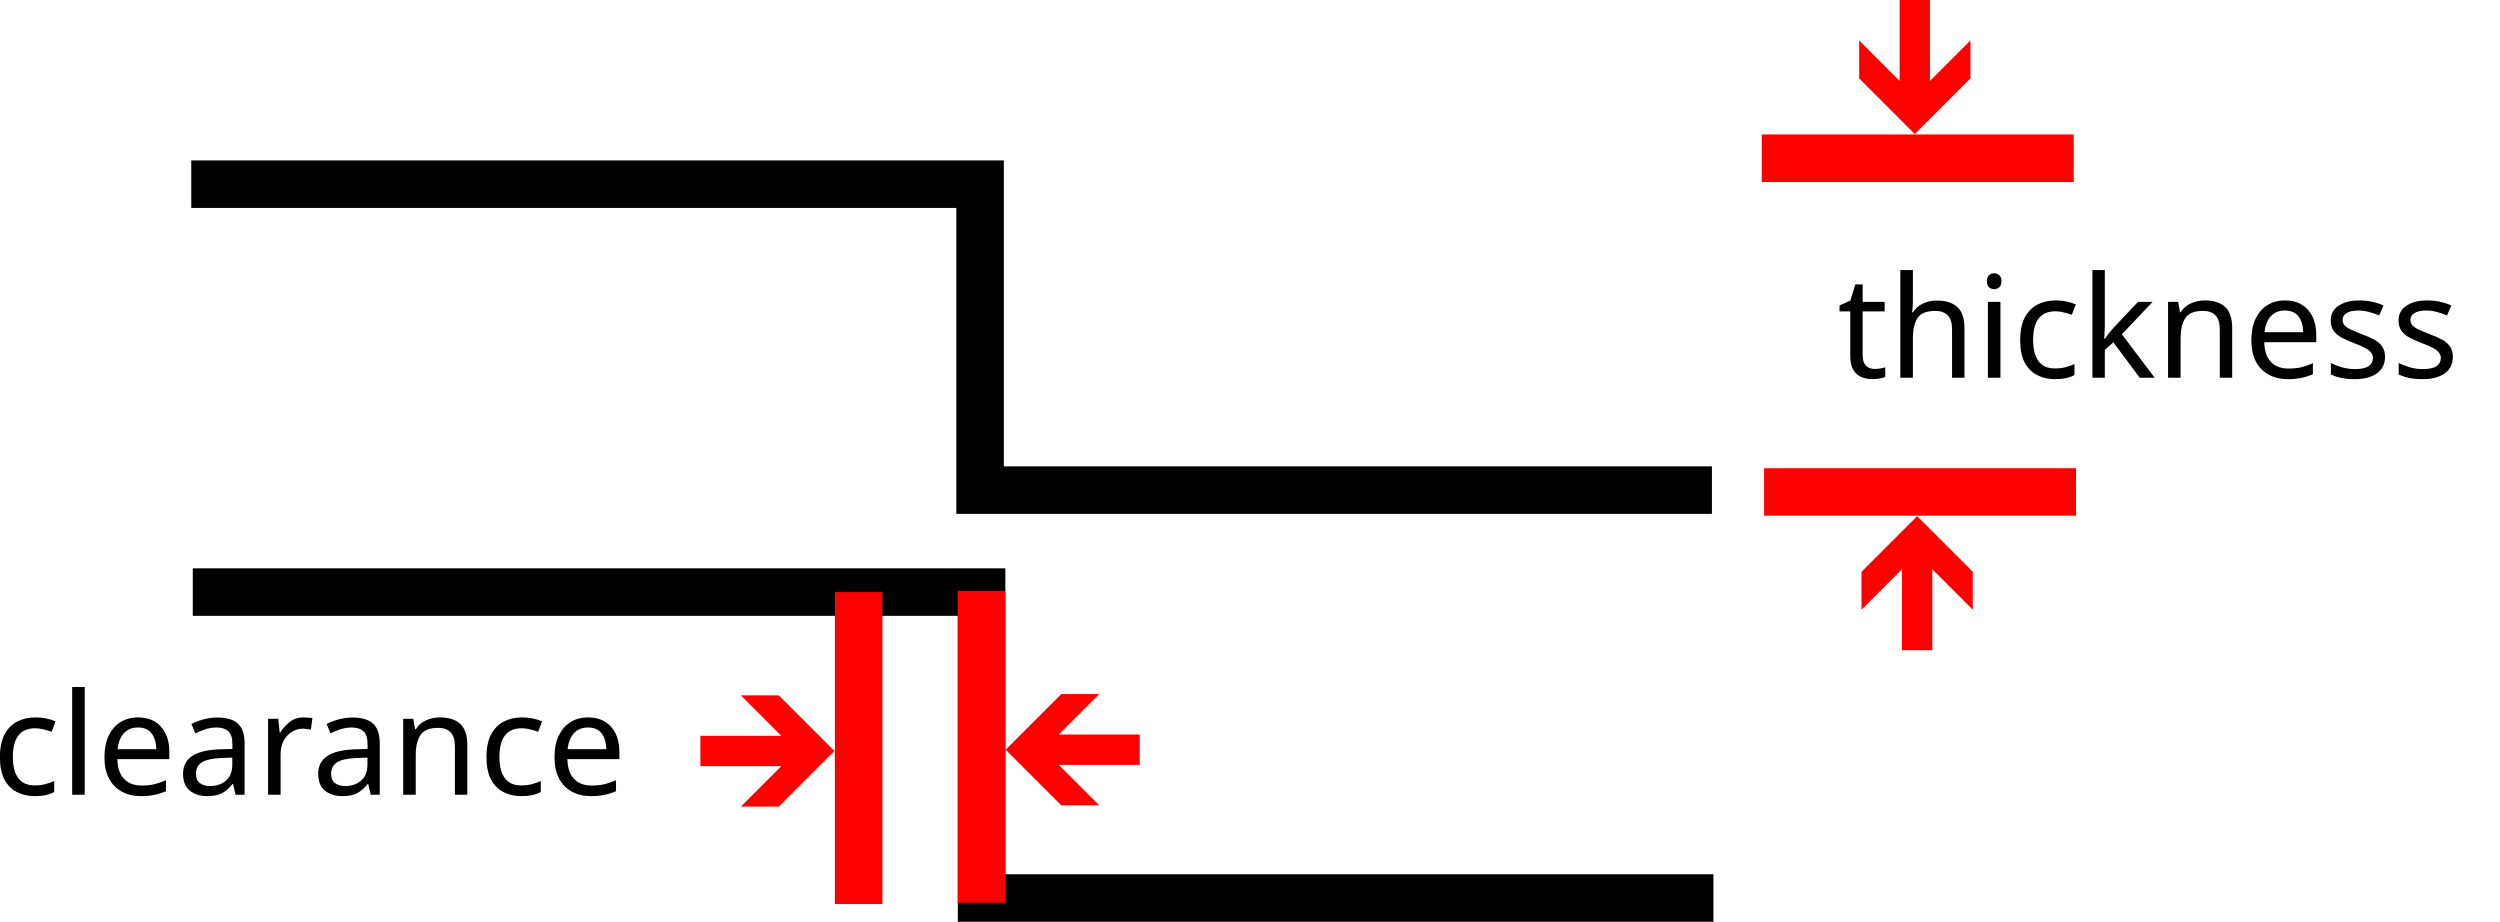
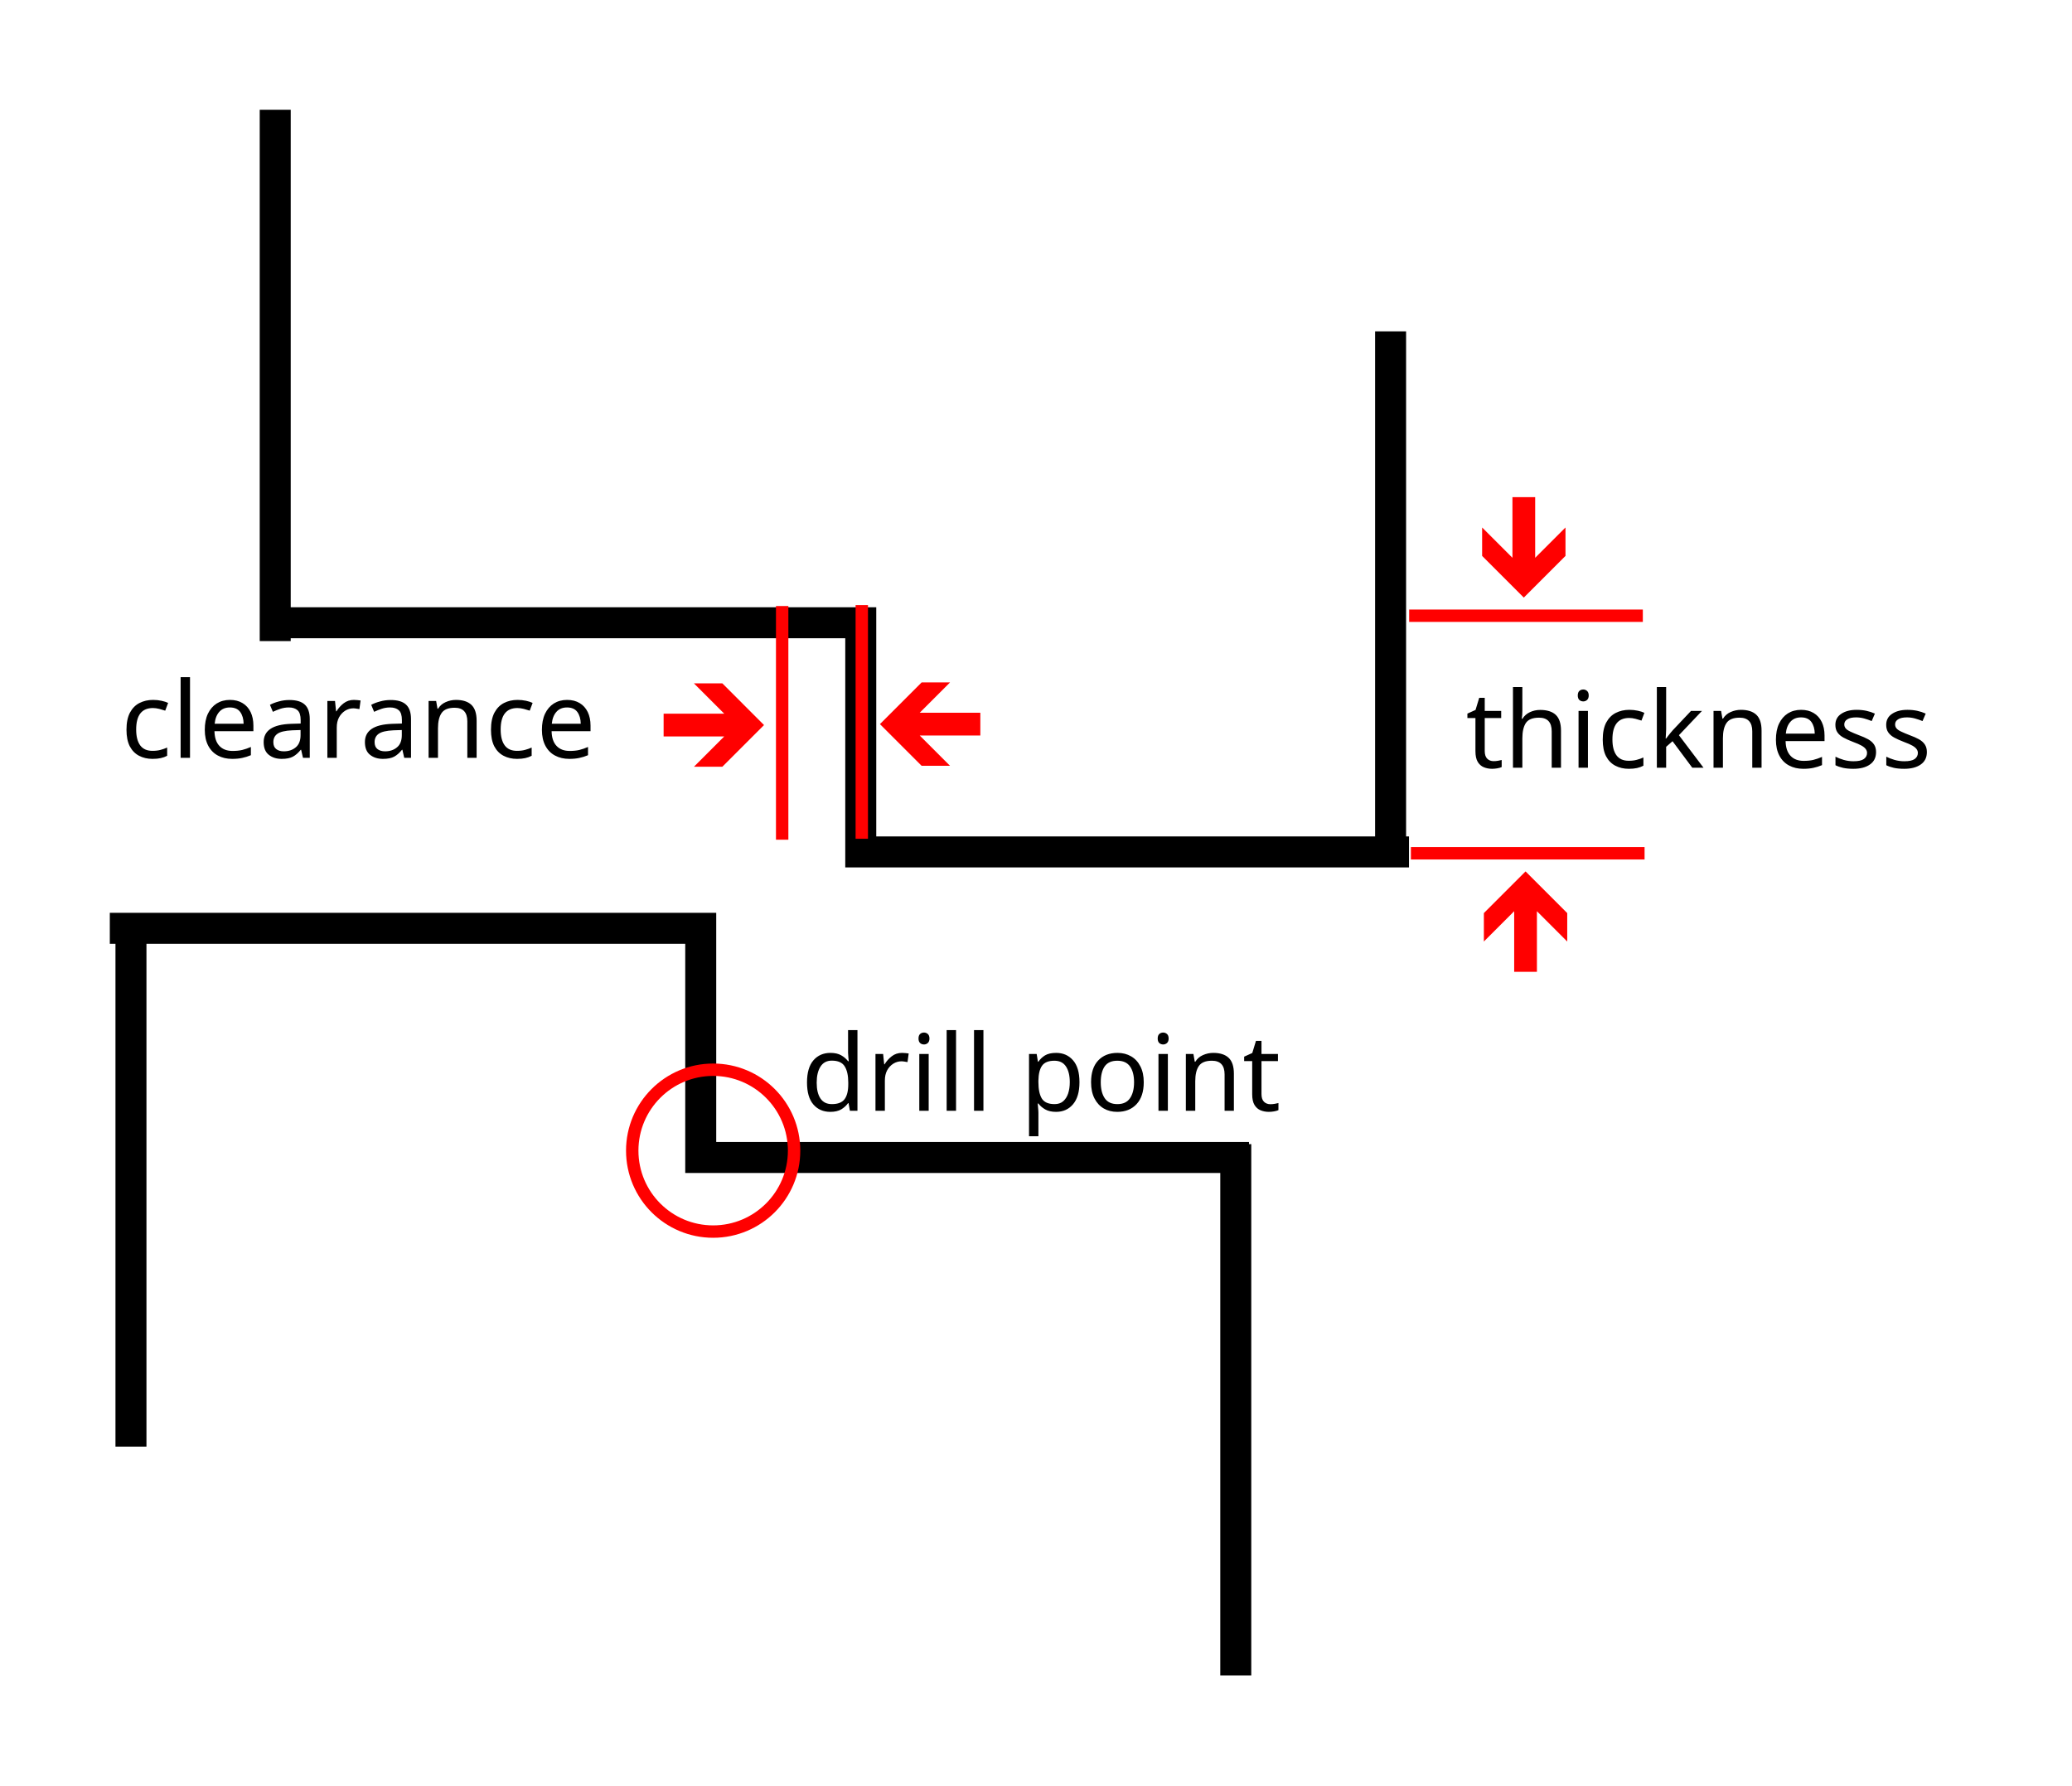
- <svg xmlns="http://www.w3.org/2000/svg" xmlns:xlink="http://www.w3.org/1999/xlink" width="85.279mm" height="31.443mm" viewBox="0 0 302.17 111.412" id="svg2" version="1.1">
+ <svg xmlns="http://www.w3.org/2000/svg" xmlns:xlink="http://www.w3.org/1999/xlink" width="94.348mm" height="81.292mm" viewBox="0 0 334.303 288.042" id="svg2" version="1.1">
  <defs id="defs4">
    <symbol id="RightArrow">
      <path d="M 63,36 41,58 26,58 42,42 10,42 10,30 42,30 26,14 41,14 Z" style="stroke:none" id="path7047" />
    </symbol>
  </defs>
-   <g id="layer1" transform="translate(-4.555574,-937.9143)">
-     <path style="fill:none;fill-rule:evenodd;stroke:#000000;stroke-width:5.742px;stroke-linecap:butt;stroke-linejoin:miter;stroke-opacity:1" d="m 27.856,1009.478 95.342,0 0,36.977 88.455,0" id="path4136" />
-     <path style="fill:none;fill-rule:evenodd;stroke:#000000;stroke-width:5.742px;stroke-linecap:butt;stroke-linejoin:miter;stroke-opacity:1" d="m 27.674,960.176 95.342,0 0,36.977 88.455,0" id="path4136-3" />
-     <g id="g9169" transform="matrix(5.742005,0,0,5.742005,12.26744,-4975.912)">
-       <path id="path4174" d="m 16.731,1042.387 0,6.566" style="fill:none;fill-rule:evenodd;stroke:#ff0000;stroke-width:1px;stroke-linecap:butt;stroke-linejoin:miter;stroke-opacity:1" />
+   <g id="layer1" transform="translate(1.860784,-859.696)">
+     <path style="fill:none;fill-rule:evenodd;stroke:#000000;stroke-width:5;stroke-linecap:butt;stroke-linejoin:miter;stroke-miterlimit:4;stroke-dasharray:none;stroke-opacity:1" d="m 15.856,1009.478 95.342,0 0,36.977 88.455,0" id="path4136" />
+     <path style="fill:none;fill-rule:evenodd;stroke:#000000;stroke-width:5;stroke-linecap:butt;stroke-linejoin:miter;stroke-miterlimit:4;stroke-dasharray:none;stroke-opacity:1" d="m 41.674,960.176 95.342,0 0,36.977 88.455,0" id="path4136-3" />
+     <g id="g9169" transform="matrix(5.742005,0,0,5.742005,28.26744,-5027.912)">
+       <path id="path4174" d="m 16.731,1042.387 0,6.566" style="fill:none;fill-rule:evenodd;stroke:#ff0000;stroke-width:0.348;stroke-linecap:butt;stroke-linejoin:miter;stroke-miterlimit:4;stroke-dasharray:none;stroke-opacity:1" />
      <use transform="matrix(0.0532345,0,0,0.0532345,12.86756,1043.815)" height="100%" width="100%" y="0" x="0" xlink:href="#RightArrow" style="fill:#ff0000;fill-opacity:1;stroke:#ff0000;stroke-opacity:1" id="use9155" />
    </g>
-     <g transform="matrix(-5.742005,0,0,5.742005,219.2519,-4976.064)" id="g9169-6">
-       <path id="path4174-7" d="m 16.731,1042.387 0,6.566" style="fill:none;fill-rule:evenodd;stroke:#ff0000;stroke-width:1px;stroke-linecap:butt;stroke-linejoin:miter;stroke-opacity:1" />
+     <g transform="matrix(-5.742005,0,0,5.742005,233.2519,-5028.064)" id="g9169-6">
+       <path id="path4174-7" d="m 16.731,1042.387 0,6.566" style="fill:none;fill-rule:evenodd;stroke:#ff0000;stroke-width:0.348;stroke-linecap:butt;stroke-linejoin:miter;stroke-miterlimit:4;stroke-dasharray:none;stroke-opacity:1" />
      <use transform="matrix(0.0532345,0,0,0.0532345,12.86756,1043.815)" height="100%" width="100%" y="0" x="0" xlink:href="#RightArrow" style="fill:#ff0000;fill-opacity:1;stroke:#ff0000;stroke-opacity:1" id="use9155-5" />
    </g>
-     <text xml:space="preserve" style="font-style:normal;font-weight:normal;font-size:17.121px;line-height:125%;font-family:sans-serif;letter-spacing:0px;word-spacing:0px;fill:#000000;fill-opacity:1;stroke:none;stroke-width:1px;stroke-linecap:butt;stroke-linejoin:miter;stroke-opacity:1" x="3.611" y="1033.969" id="text9194">
-       <tspan id="tspan9196" x="3.611" y="1033.969">clearance</tspan>
+     <text xml:space="preserve" style="font-style:normal;font-weight:normal;font-size:17.121px;line-height:125%;font-family:sans-serif;letter-spacing:0px;word-spacing:0px;fill:#000000;fill-opacity:1;stroke:none;stroke-width:1px;stroke-linecap:butt;stroke-linejoin:miter;stroke-opacity:1" x="17.611" y="981.969" id="text9194">
+       <tspan id="tspan9196" x="17.611" y="981.969">clearance</tspan>
    </text>
-     <g id="g9169-3" transform="matrix(0,5.742005,-5.742005,0,6240.59,860.972)">
-       <path id="path4174-5" d="m 16.731,1042.387 0,6.566" style="fill:none;fill-rule:evenodd;stroke:#ff0000;stroke-width:1px;stroke-linecap:butt;stroke-linejoin:miter;stroke-opacity:1" />
+     <g id="g9169-3" transform="matrix(0,5.742005,-5.742005,0,6248.59,862.972)">
+       <path id="path4174-5" d="m 16.731,1042.387 0,6.566" style="fill:none;fill-rule:evenodd;stroke:#ff0000;stroke-width:0.348;stroke-linecap:butt;stroke-linejoin:miter;stroke-miterlimit:4;stroke-dasharray:none;stroke-opacity:1" />
      <use transform="matrix(0.0532345,0,0,0.0532345,12.86756,1043.815)" height="100%" width="100%" y="0" x="0" xlink:href="#RightArrow" style="fill:#ff0000;fill-opacity:1;stroke:#ff0000;stroke-opacity:1" id="use9155-6" />
    </g>
-     <g transform="matrix(0,-5.742005,-5.742005,0,6240.871,1093.441)" id="g9169-6-2">
-       <path id="path4174-7-9" d="m 16.731,1042.387 0,6.566" style="fill:none;fill-rule:evenodd;stroke:#ff0000;stroke-width:1px;stroke-linecap:butt;stroke-linejoin:miter;stroke-opacity:1" />
+     <g transform="matrix(0,-5.742005,-5.742005,0,6248.871,1093.441)" id="g9169-6-2">
+       <path id="path4174-7-9" d="m 16.731,1042.387 0,6.566" style="fill:none;fill-rule:evenodd;stroke:#ff0000;stroke-width:0.348;stroke-linecap:butt;stroke-linejoin:miter;stroke-miterlimit:4;stroke-dasharray:none;stroke-opacity:1" />
      <use transform="matrix(0.0532345,0,0,0.0532345,12.86756,1043.815)" height="100%" width="100%" y="0" x="0" xlink:href="#RightArrow" style="fill:#ff0000;fill-opacity:1;stroke:#ff0000;stroke-opacity:1" id="use9155-5-1" />
    </g>
-     <text xml:space="preserve" style="font-style:normal;font-weight:normal;font-size:17.121px;line-height:125%;font-family:sans-serif;letter-spacing:0px;word-spacing:0px;fill:#000000;fill-opacity:1;stroke:none;stroke-width:1px;stroke-linecap:butt;stroke-linejoin:miter;stroke-opacity:1" x="226.615" y="983.567" id="text9194-2">
-       <tspan id="tspan9196-7" x="226.615" y="983.567">thickness</tspan>
+     <text xml:space="preserve" style="font-style:normal;font-weight:normal;font-size:17.121px;line-height:125%;font-family:sans-serif;letter-spacing:0px;word-spacing:0px;fill:#000000;fill-opacity:1;stroke:none;stroke-width:1px;stroke-linecap:butt;stroke-linejoin:miter;stroke-opacity:1" x="234.615" y="983.567" id="text9194-2">
+       <tspan id="tspan9196-7" x="234.615" y="983.567">thickness</tspan>
    </text>
+     <circle style="fill:none;fill-opacity:1;stroke:#ff0000;stroke-width:2;stroke-miterlimit:4;stroke-dasharray:none;stroke-opacity:1" id="path8100" cx="113.203" cy="1045.353" r="13.057" />
+     <text xml:space="preserve" style="font-style:normal;font-weight:normal;font-size:17.121px;line-height:125%;font-family:sans-serif;letter-spacing:0px;word-spacing:0px;fill:#000000;fill-opacity:1;stroke:none;stroke-width:1px;stroke-linecap:butt;stroke-linejoin:miter;stroke-opacity:1" x="127.405" y="1038.923" id="text9194-3">
+       <tspan id="tspan9196-6" x="127.405" y="1038.923">drill point</tspan>
+     </text>
+     <flowRoot xml:space="preserve" id="flowRoot8120" style="font-style:normal;font-weight:normal;font-size:7.5px;line-height:125%;font-family:sans-serif;letter-spacing:0px;word-spacing:0px;fill:#000000;fill-opacity:1;stroke:none;stroke-width:1px;stroke-linecap:butt;stroke-linejoin:miter;stroke-opacity:1" transform="matrix(3.029271,0,0,3.029271,-284.5414,1067.115)">
+       <flowRegion id="flowRegion8122">
+         <rect id="rect8124" width="40.874" height="12.489" x="115.241" y="4.623" />
+       </flowRegion>
+       <flowPara id="flowPara8126">PANEL 2</flowPara>
+     </flowRoot>
+     <flowRoot xml:space="preserve" id="flowRoot8120-2" style="font-style:normal;font-weight:normal;font-size:22.72px;line-height:125%;font-family:sans-serif;letter-spacing:0px;word-spacing:0px;fill:#000000;fill-opacity:1;stroke:none;stroke-width:1px;stroke-linecap:butt;stroke-linejoin:miter;stroke-opacity:1" transform="translate(109.887,902.7475)">
+       <flowRegion id="flowRegion8122-7">
+         <rect id="rect8124-0" width="123.817" height="37.833" x="-2.228" y="-5.785" />
+       </flowRegion>
+       <flowPara id="flowPara8126-9">PANEL 1</flowPara>
+     </flowRoot>
+     <path style="fill:none;fill-rule:evenodd;stroke:#000000;stroke-width:5;stroke-linecap:butt;stroke-linejoin:miter;stroke-miterlimit:4;stroke-dasharray:none;stroke-opacity:1" d="m 42.544,963.134 0,-85.721" id="path8188" />
+     <path style="fill:none;fill-rule:evenodd;stroke:#000000;stroke-width:5;stroke-linecap:butt;stroke-linejoin:miter;stroke-miterlimit:4;stroke-dasharray:none;stroke-opacity:1" d="m 19.269,1093.121 0,-85.721" id="path8188-3" />
+     <path style="fill:none;fill-rule:evenodd;stroke:#000000;stroke-width:5;stroke-linecap:butt;stroke-linejoin:miter;stroke-miterlimit:4;stroke-dasharray:none;stroke-opacity:1" d="m 197.523,1130.021 0,-85.721" id="path8188-6" />
+     <path style="fill:none;fill-rule:evenodd;stroke:#000000;stroke-width:5;stroke-linecap:butt;stroke-linejoin:miter;stroke-miterlimit:4;stroke-dasharray:none;stroke-opacity:1" d="m 222.502,998.885 0,-85.721" id="path8188-0" />
  </g>
</svg>
